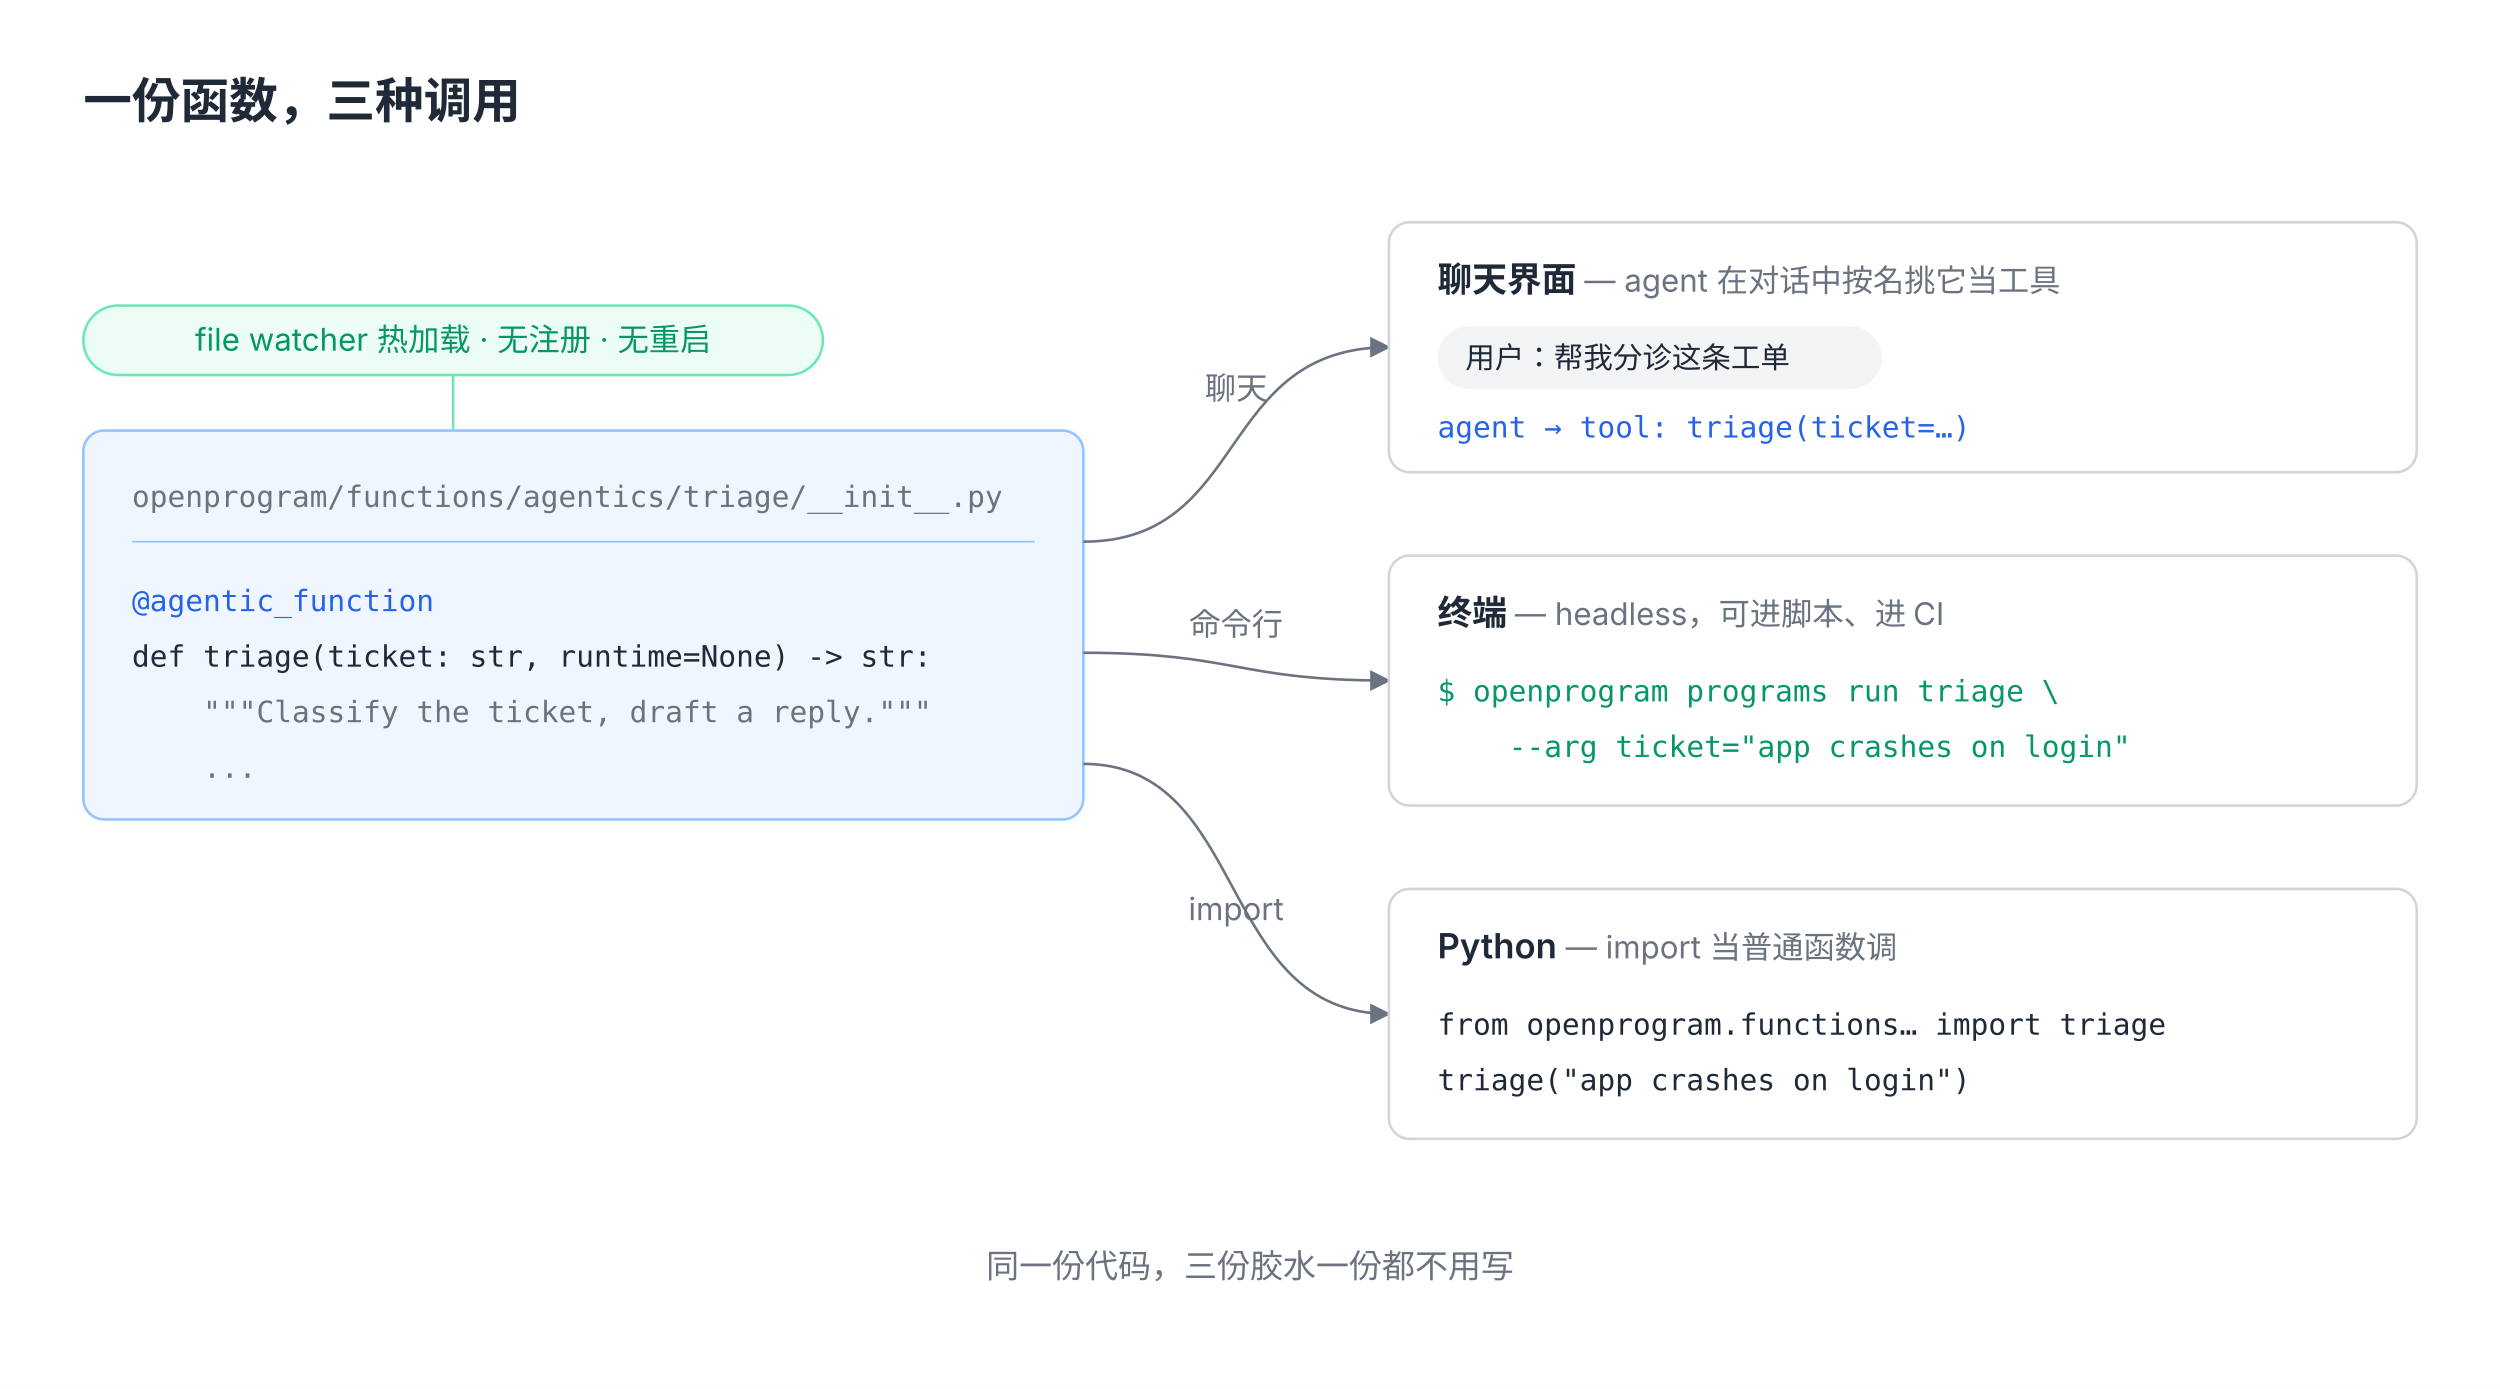
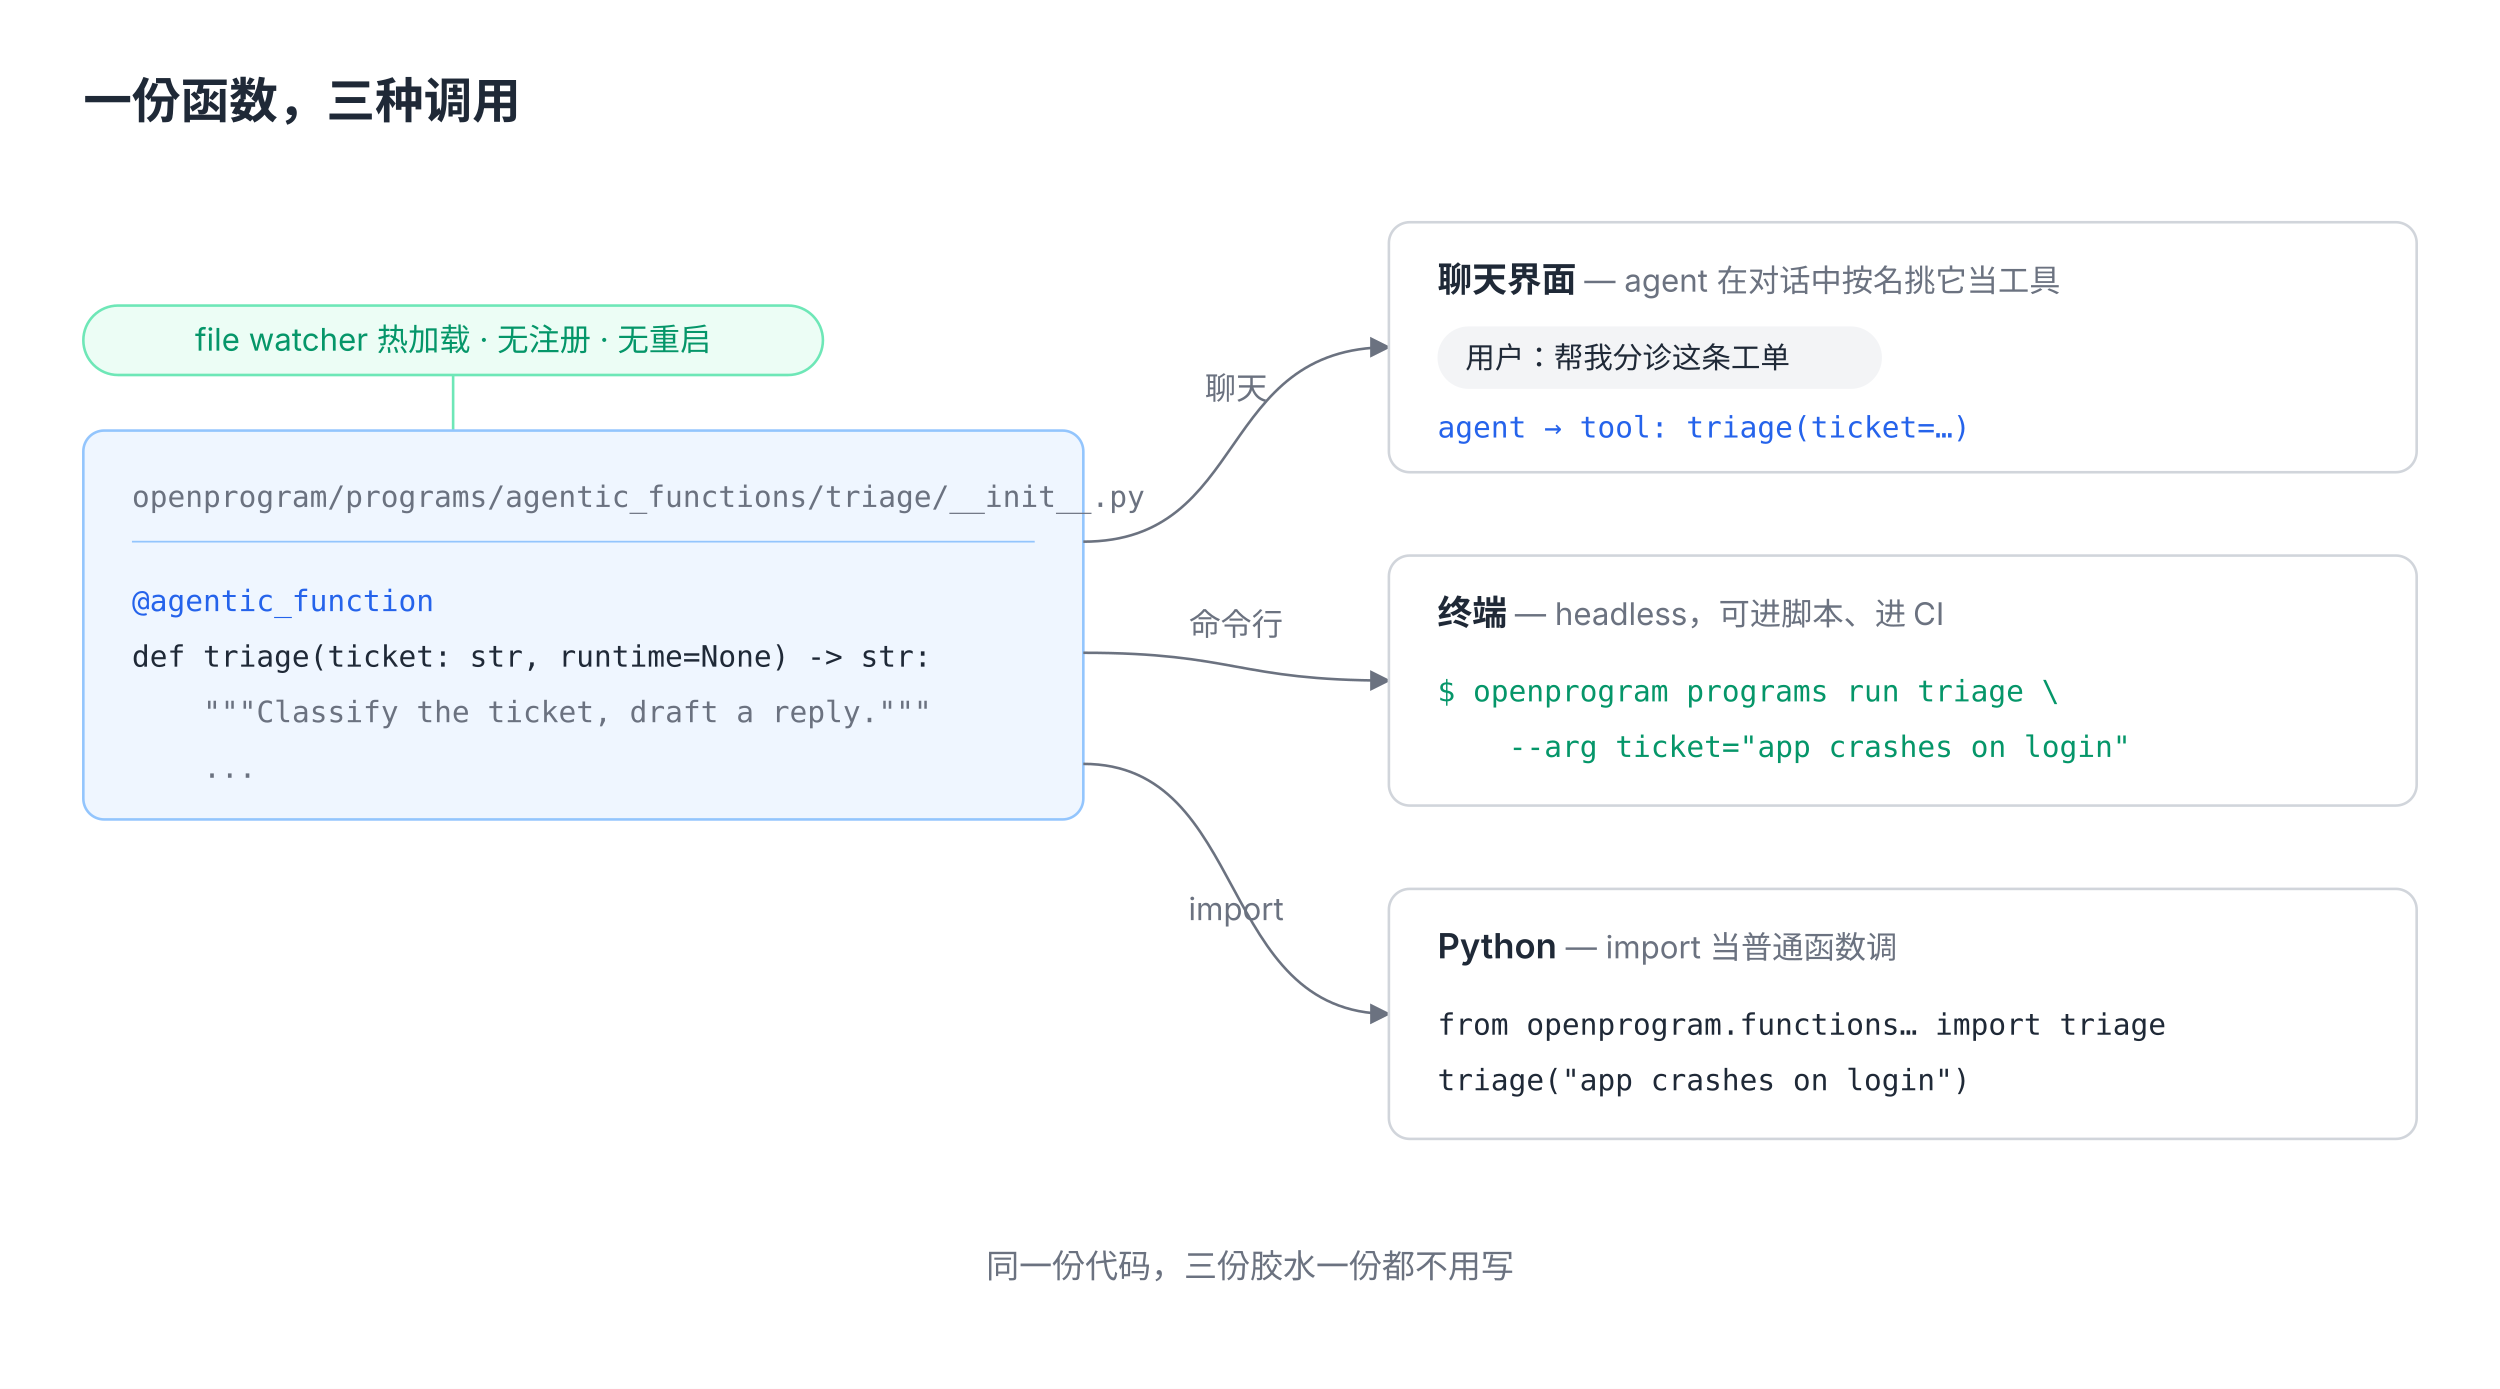
<svg xmlns="http://www.w3.org/2000/svg" viewBox="0 0 1440 800" role="img" aria-label="一份 agentic_function 文件,三种调用方式:聊天、命令行、import">
  <defs>
    <marker id="arrow" viewBox="0 0 10 10" refX="9" refY="5" markerWidth="8" markerHeight="8" orient="auto-start-reverse">
      <path d="M 0 0 L 10 5 L 0 10 z" fill="#6b7280" />
    </marker>
  </defs>
  <rect width="1440" height="800" fill="#ffffff" />
  <text x="48" y="68" font-family="-apple-system, PingFang SC, sans-serif" font-size="28" font-weight="700" fill="#1f2937">一份函数，三种调用</text>
  <rect x="48" y="176" width="426" height="40" rx="20" fill="#ecfdf5" stroke="#6ee7b7" stroke-width="1.5" />
  <text x="261" y="202" text-anchor="middle" font-family="-apple-system, PingFang SC, sans-serif" font-size="18" fill="#059669">file watcher 热加载 · 无注册 · 无重启</text>
  <line x1="261" y1="216" x2="261" y2="248" stroke="#6ee7b7" stroke-width="1.5" />
  <rect x="48" y="248" width="576" height="224" rx="12" fill="#eff6ff" stroke="#93c5fd" stroke-width="1.5" />
-   <text x="76" y="292" font-family="Menlo, monospace" font-size="17" fill="#6b7280">openprogram/functions/agentics/triage/__init__.py</text>
+   <text x="76" y="292" font-family="Menlo, monospace" font-size="17" fill="#6b7280">openprogram/programs/agentic_functions/triage/__init__.py</text>
  <line x1="76" y1="312" x2="596" y2="312" stroke="#93c5fd" stroke-width="1" />
  <text x="76" y="352" font-family="Menlo, monospace" font-size="17" fill="#2563eb">@agentic_function</text>
  <text x="76" y="384" font-family="Menlo, monospace" font-size="17" fill="#1f2937">def triage(ticket: str, runtime=None) -&gt; str:</text>
  <text x="117" y="416" font-family="Menlo, monospace" font-size="17" fill="#6b7280">"""Classify the ticket, draft a reply."""</text>
  <text x="117" y="448" font-family="Menlo, monospace" font-size="17" fill="#6b7280">...</text>
  <path d="M 624 312 C 720 312, 700 200, 800 200" fill="none" stroke="#6b7280" stroke-width="1.5" marker-end="url(#arrow)" />
  <text x="712" y="230" text-anchor="middle" font-family="-apple-system, PingFang SC, sans-serif" font-size="18" fill="#6b7280">聊天</text>
  <path d="M 624 376 C 712 376, 712 392, 800 392" fill="none" stroke="#6b7280" stroke-width="1.5" marker-end="url(#arrow)" />
  <text x="712" y="366" text-anchor="middle" font-family="-apple-system, PingFang SC, sans-serif" font-size="18" fill="#6b7280">命令行</text>
  <path d="M 624 440 C 720 440, 700 584, 800 584" fill="none" stroke="#6b7280" stroke-width="1.5" marker-end="url(#arrow)" />
  <text x="712" y="530" text-anchor="middle" font-family="-apple-system, PingFang SC, sans-serif" font-size="18" fill="#6b7280">import</text>
  <rect x="800" y="128" width="592" height="144" rx="12" fill="#ffffff" stroke="#d1d5db" stroke-width="1.5" />
  <text x="828" y="168" font-family="-apple-system, PingFang SC, sans-serif" font-size="20" font-weight="600" fill="#1f2937">聊天界面 <tspan fill="#6b7280" font-weight="400" font-size="18">— agent 在对话中按名挑它当工具</tspan>
  </text>
  <rect x="828" y="188" width="256" height="36" rx="18" fill="#f3f4f6" />
  <text x="844" y="212" font-family="-apple-system, PingFang SC, sans-serif" font-size="17" fill="#1f2937">用户：帮我分诊这条工单</text>
  <text x="828" y="252" font-family="Menlo, monospace" font-size="17" fill="#2563eb">agent → tool: triage(ticket=…)</text>
  <rect x="800" y="320" width="592" height="144" rx="12" fill="#ffffff" stroke="#d1d5db" stroke-width="1.5" />
  <text x="828" y="360" font-family="-apple-system, PingFang SC, sans-serif" font-size="20" font-weight="600" fill="#1f2937">终端 <tspan fill="#6b7280" font-weight="400" font-size="18">— headless，可进脚本、进 CI</tspan>
  </text>
  <text x="828" y="404" font-family="Menlo, monospace" font-size="17" fill="#059669">$ openprogram programs run triage \</text>
  <text x="869" y="436" font-family="Menlo, monospace" font-size="17" fill="#059669">--arg ticket="app crashes on login"</text>
  <rect x="800" y="512" width="592" height="144" rx="12" fill="#ffffff" stroke="#d1d5db" stroke-width="1.5" />
  <text x="828" y="552" font-family="-apple-system, PingFang SC, sans-serif" font-size="20" font-weight="600" fill="#1f2937">Python <tspan fill="#6b7280" font-weight="400" font-size="18">— import 当普通函数调</tspan>
  </text>
  <text x="828" y="596" font-family="Menlo, monospace" font-size="17" fill="#1f2937">from openprogram.functions… import triage</text>
  <text x="828" y="628" font-family="Menlo, monospace" font-size="17" fill="#1f2937">triage("app crashes on login")</text>
  <text x="720" y="736" text-anchor="middle" font-family="-apple-system, PingFang SC, sans-serif" font-size="19" fill="#6b7280">同一份代码，三份胶水一份都不用写</text>
</svg>
